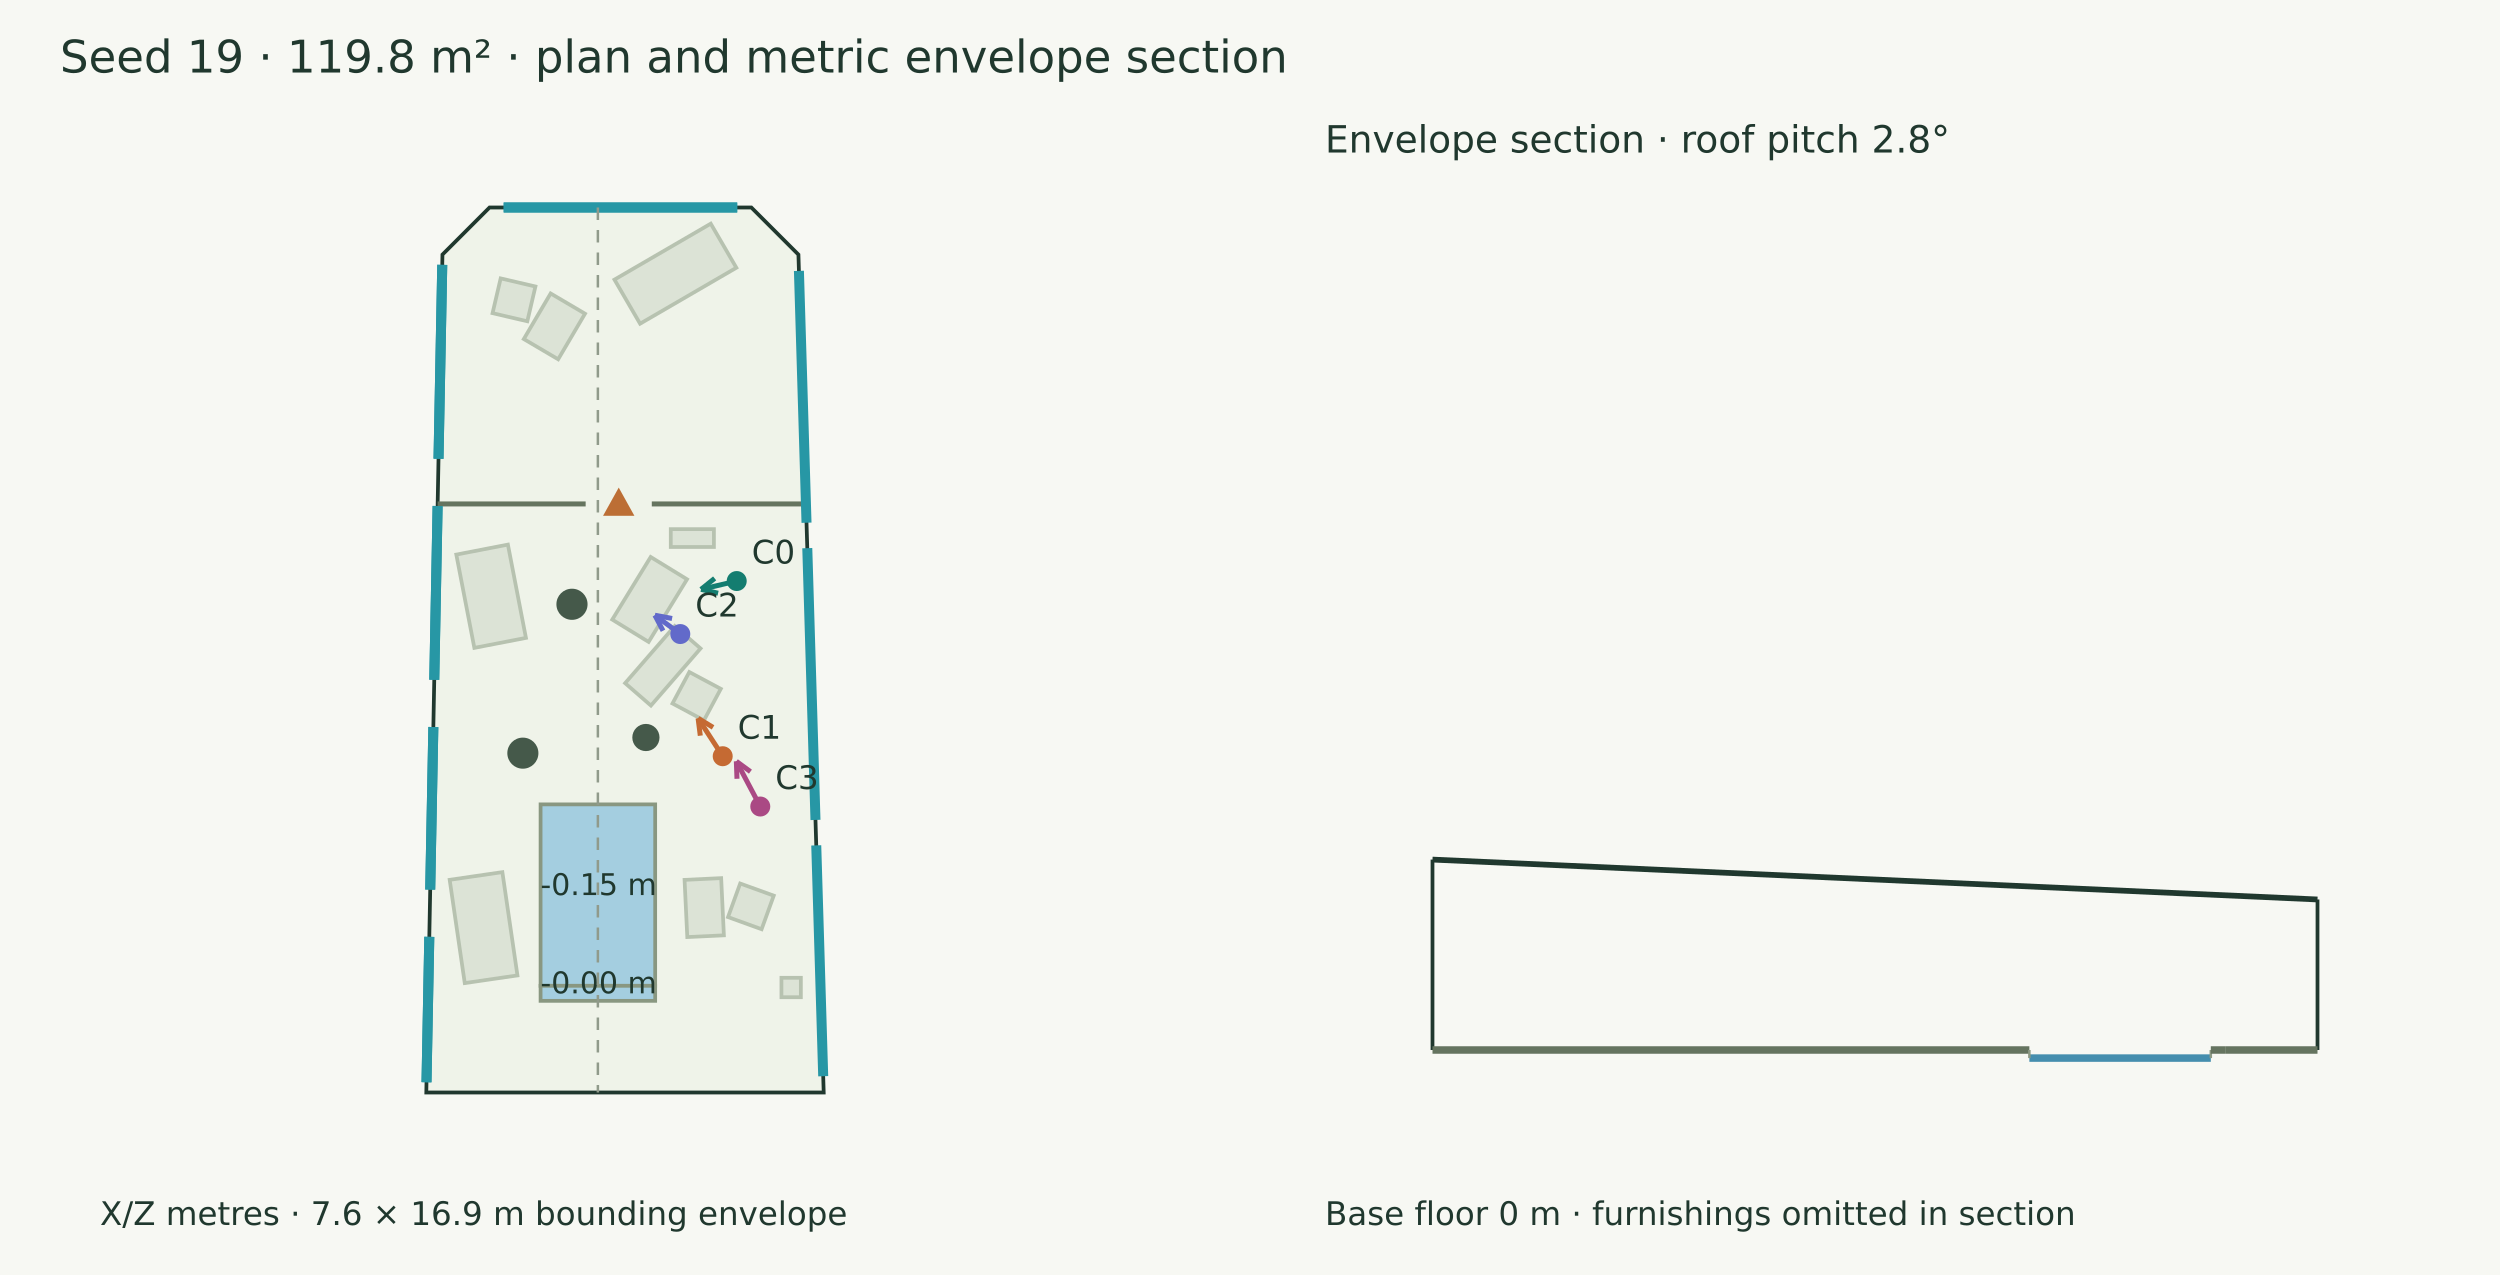
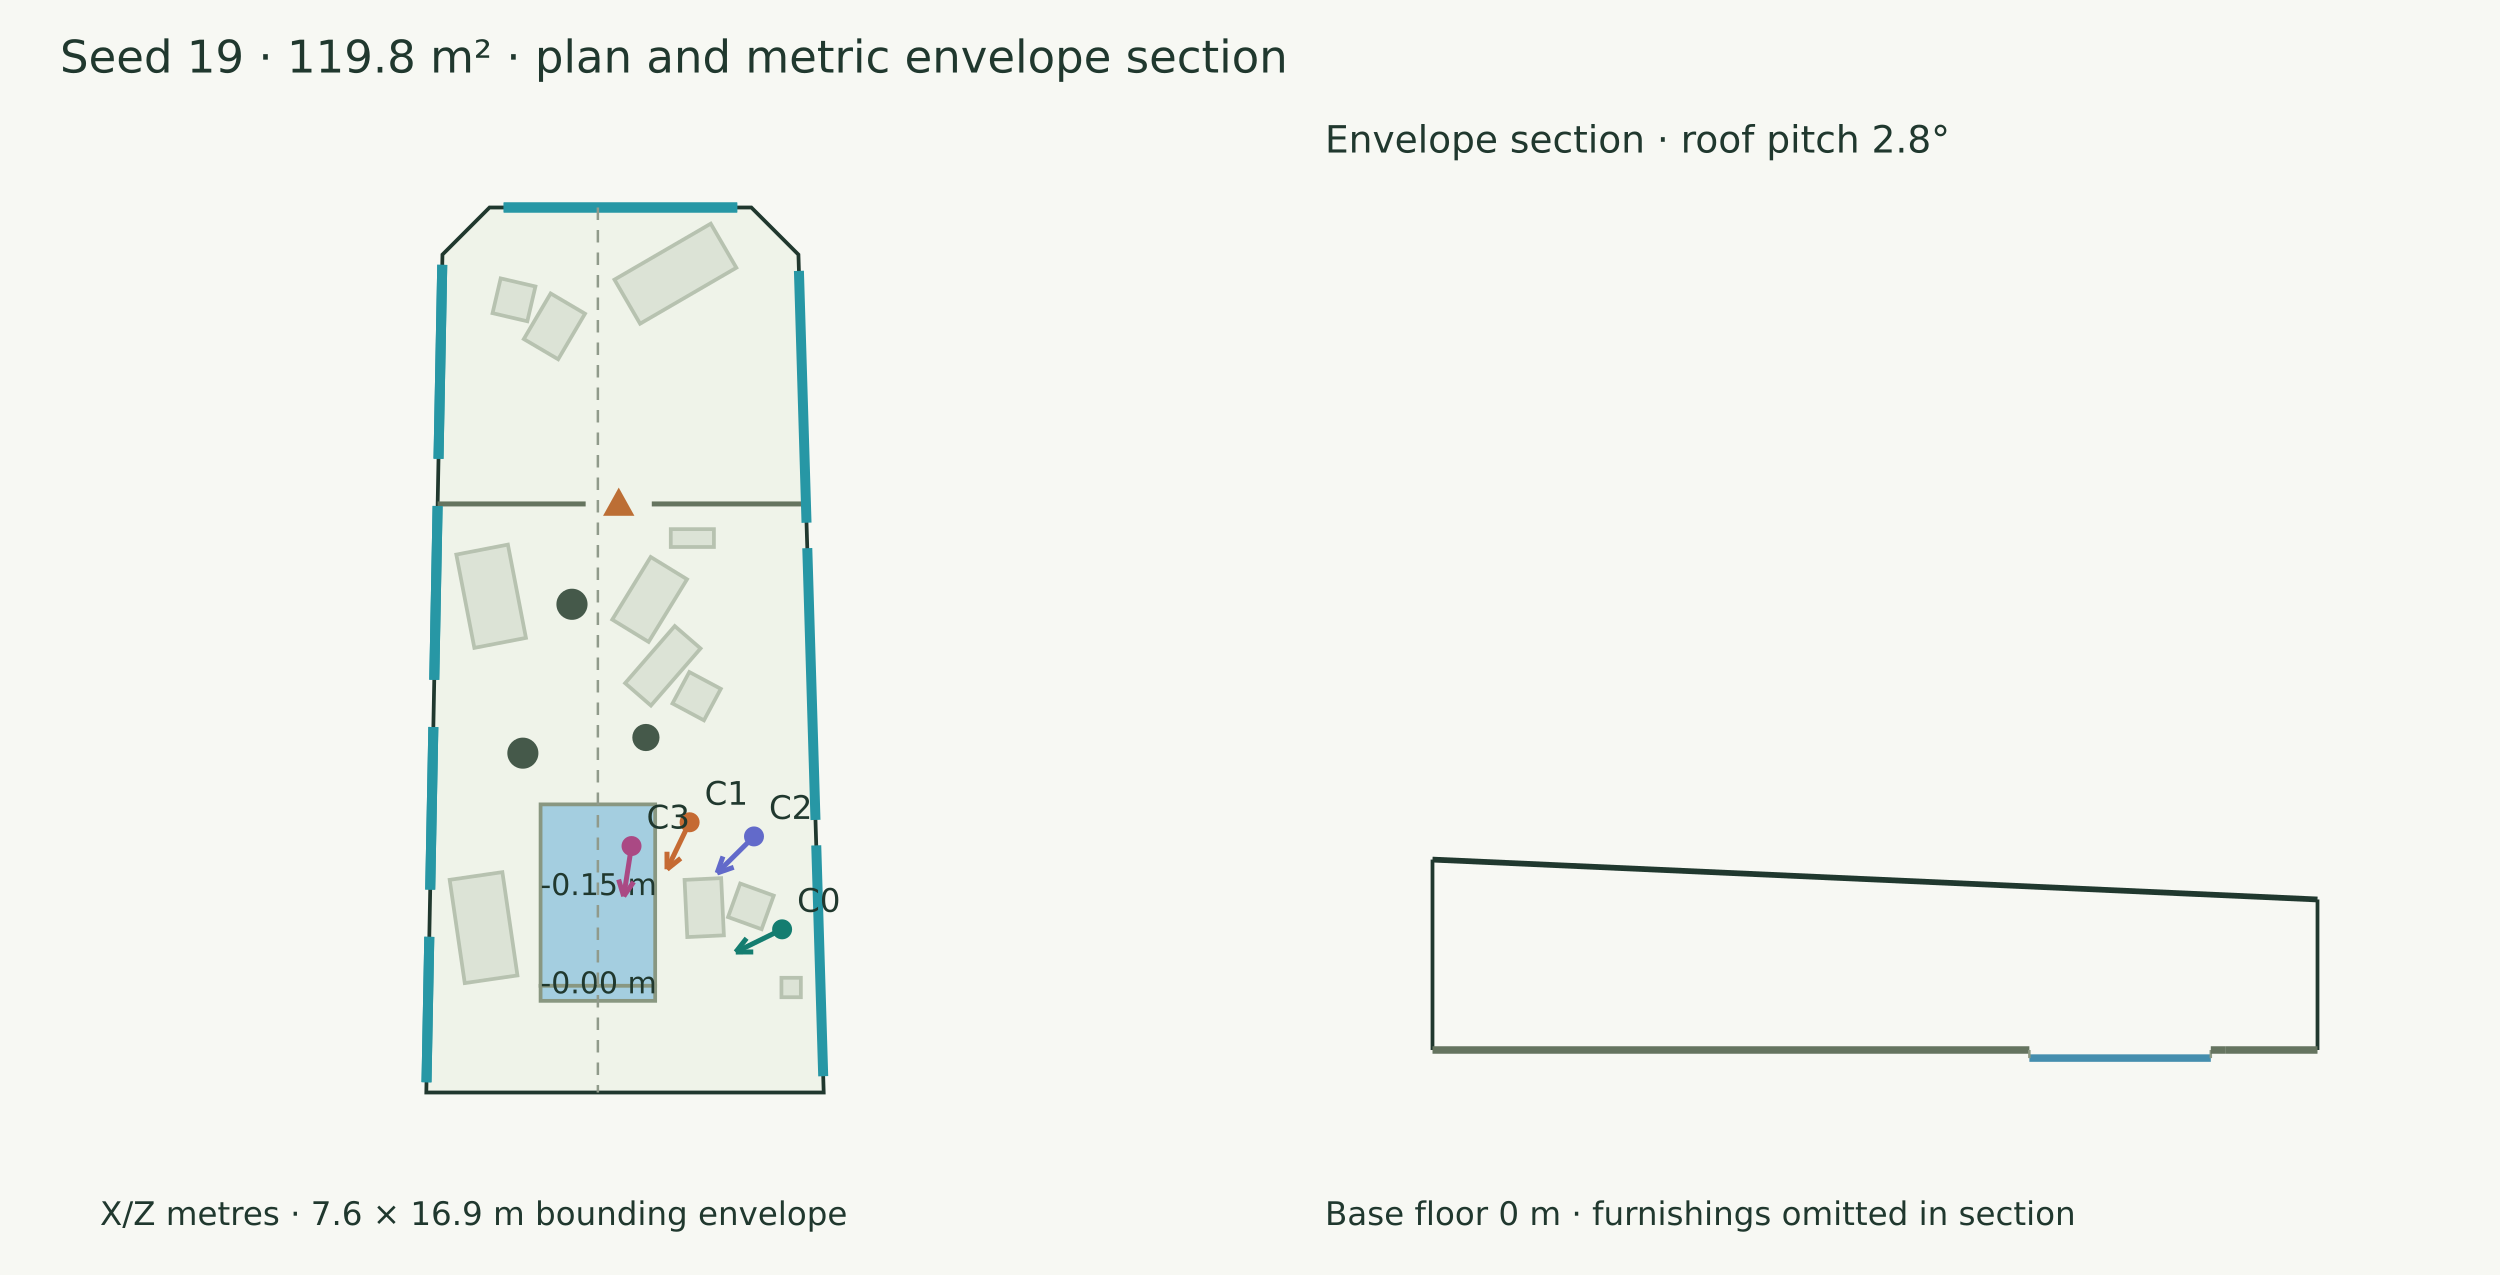
<svg xmlns="http://www.w3.org/2000/svg" width="1000" height="510" viewBox="0 0 1000 510">
  <rect width="100%" height="100%" fill="#f7f8f3" />
  <g font-family="DejaVu Sans" fill="#20382e">
    <text x="24.000" y="29.000" font-size="18">Seed 19 · 119.8 m² · plan and metric envelope section</text>
    <polygon points="195.819,82.999 300.535,82.999 319.372,101.837 329.480,437.001 170.520,437.001 176.982,101.837" fill="#eff3e9" stroke="#20382e" stroke-width="1.5" />
    <polygon points="234.002,125.477 223.263,143.714 209.518,135.620 220.257,117.383" fill="#dce3d6" stroke="#b7c2b0" stroke-width="1.5" />
    <polygon points="214.172,114.604 210.925,128.509 197.020,125.263 200.267,111.358" fill="#dce3d6" stroke="#b7c2b0" stroke-width="1.5" />
    <polygon points="294.541,107.097 256.032,129.477 245.785,111.845 284.294,89.465" fill="#dce3d6" stroke="#b7c2b0" stroke-width="1.5" />
    <polygon points="244.901,247.843 260.274,222.796 274.813,231.719 259.440,256.767" fill="#dce3d6" stroke="#b7c2b0" stroke-width="1.5" />
    <polygon points="250.047,273.267 269.895,250.419 280.215,259.384 260.367,282.232" fill="#dce3d6" stroke="#b7c2b0" stroke-width="1.5" />
    <polygon points="268.989,281.402 275.723,268.811 288.315,275.546 281.580,288.137" fill="#dce3d6" stroke="#b7c2b0" stroke-width="1.5" />
    <polygon points="185.904,393.239 179.868,351.928 200.943,348.849 206.979,390.160" fill="#dce3d6" stroke="#b7c2b0" stroke-width="1.5" />
    <polygon points="274.914,374.828 273.824,351.947 288.466,351.250 289.555,374.131" fill="#dce3d6" stroke="#b7c2b0" stroke-width="1.5" />
    <polygon points="291.213,366.831 296.073,353.404 309.499,358.264 304.639,371.691" fill="#dce3d6" stroke="#b7c2b0" stroke-width="1.5" />
    <polygon points="189.741,259.146 182.524,221.831 203.158,217.841 210.375,255.155" fill="#dce3d6" stroke="#b7c2b0" stroke-width="1.5" />
    <polygon points="268.310,211.656 285.564,211.656 285.564,218.795 268.310,218.795" fill="#dce3d6" stroke="#b7c2b0" stroke-width="1.5" />
    <polygon points="312.576,391.119 320.345,391.119 320.345,398.888 312.576,398.888" fill="#dce3d6" stroke="#b7c2b0" stroke-width="1.5" />
    <polygon points="216.232,321.750 262.068,321.750 262.068,394.323 216.232,394.323" fill="#a4cee0" stroke="#899781" stroke-width="1.5" />
    <text x="216.150" y="358.037" font-size="12">-0.15 m</text>
    <polygon points="216.232,394.323 262.068,394.323 262.068,400.336 216.232,400.336" fill="#a4cee0" stroke="#899781" stroke-width="1.5" />
    <text x="216.150" y="397.330" font-size="12">-0.00 m</text>
    <circle cx="228.793" cy="241.711" r="6.23" fill="#45594a" />
    <circle cx="209.147" cy="301.264" r="6.217" fill="#45594a" />
    <circle cx="258.364" cy="295.002" r="5.44" fill="#45594a" />
    <path d="M175.059,201.576 L234.263,201.576" stroke="#65745f" stroke-width="2" fill="none" />
    <path d="M260.717,201.576 L322.380,201.576" stroke="#65745f" stroke-width="2" fill="none" />
    <polygon points="247.490,196.576 242.490,205.576 252.490,205.576" fill="#bc6e35" stroke="#bc6e35" stroke-width="1.5" />
    <path d="M201.467,82.999 L294.887,82.999" stroke="#2797a5" stroke-width="4" fill="none" />
    <path d="M201.467,82.999 L294.887,82.999" stroke="#2797a5" stroke-width="4" fill="none" />
    <path d="M319.569,108.350 L322.607,209.087" stroke="#2797a5" stroke-width="4" fill="none" />
    <path d="M322.913,219.259 L326.192,327.975" stroke="#2797a5" stroke-width="4" fill="none" />
    <path d="M326.499,338.147 L329.283,430.487" stroke="#2797a5" stroke-width="4" fill="none" />
    <path d="M170.599,432.899 L171.721,374.735" stroke="#2797a5" stroke-width="4" fill="none" />
    <path d="M170.599,432.899 L171.721,374.735" stroke="#2797a5" stroke-width="4" fill="none" />
    <path d="M172.085,355.840 L173.339,290.813" stroke="#2797a5" stroke-width="4" fill="none" />
    <path d="M172.085,355.840 L173.339,290.813" stroke="#2797a5" stroke-width="4" fill="none" />
    <path d="M173.703,271.917 L175.043,202.407" stroke="#2797a5" stroke-width="4" fill="none" />
    <path d="M173.703,271.917 L175.043,202.407" stroke="#2797a5" stroke-width="4" fill="none" />
    <path d="M175.407,183.511 L176.902,105.938" stroke="#2797a5" stroke-width="4" fill="none" />
    <path d="M175.407,183.511 L176.902,105.938" stroke="#2797a5" stroke-width="4" fill="none" />
-     <path d="M294.687,232.416 L280.409,235.749" stroke="#147d70" stroke-width="2" fill="none" />
-     <path d="M280.409,235.749 L285.854,231.351" stroke="#147d70" stroke-width="2" fill="none" />
-     <path d="M280.409,235.749 L287.239,237.282" stroke="#147d70" stroke-width="2" fill="none" />
-     <circle cx="294.687" cy="232.416" r="4" fill="#147d70" />
-     <text x="300.687" y="225.416" font-size="13">C0</text>
-     <path d="M289.081,302.488 L279.239,287.328" stroke="#c56a33" stroke-width="2" fill="none" />
-     <path d="M279.239,287.328 L285.225,290.957" stroke="#c56a33" stroke-width="2" fill="none" />
-     <path d="M279.239,287.328 L280.117,294.273" stroke="#c56a33" stroke-width="2" fill="none" />
-     <circle cx="289.081" cy="302.488" r="4" fill="#c56a33" />
-     <text x="295.081" y="295.488" font-size="13">C1</text>
-     <path d="M272.119,253.617 L261.955,246.100" stroke="#626aca" stroke-width="2" fill="none" />
-     <path d="M261.955,246.100 L268.834,247.399" stroke="#626aca" stroke-width="2" fill="none" />
-     <path d="M261.955,246.100 L265.213,252.295" stroke="#626aca" stroke-width="2" fill="none" />
-     <circle cx="272.119" cy="253.617" r="4" fill="#626aca" />
-     <text x="278.119" y="246.617" font-size="13">C2</text>
-     <path d="M304.112,322.609 L294.537,304.516" stroke="#aa4984" stroke-width="2" fill="none" />
-     <path d="M294.537,304.516 L300.177,308.663" stroke="#aa4984" stroke-width="2" fill="none" />
-     <path d="M294.537,304.516 L294.795,311.512" stroke="#aa4984" stroke-width="2" fill="none" />
-     <circle cx="304.112" cy="322.609" r="4" fill="#aa4984" />
-     <text x="310.112" y="315.609" font-size="13">C3</text>
+     <path d="M312.844,371.733 L294.303,380.816" stroke="#147d70" stroke-width="2" fill="none" />
+     <path d="M294.303,380.816 L298.624,375.309" stroke="#147d70" stroke-width="2" fill="none" />
+     <path d="M294.303,380.816 L301.303,380.778" stroke="#147d70" stroke-width="2" fill="none" />
+     <circle cx="312.844" cy="371.733" r="4" fill="#147d70" />
+     <text x="318.844" y="364.733" font-size="13">C0</text>
+     <path d="M275.847,328.905 L266.810,347.702" stroke="#c56a33" stroke-width="2" fill="none" />
+     <path d="M266.810,347.702 L266.797,340.702" stroke="#c56a33" stroke-width="2" fill="none" />
+     <path d="M266.810,347.702 L272.285,343.340" stroke="#c56a33" stroke-width="2" fill="none" />
+     <circle cx="275.847" cy="328.905" r="4" fill="#c56a33" />
+     <text x="281.847" y="321.905" font-size="13">C1</text>
+     <path d="M301.598,334.572 L286.854,349.187" stroke="#626aca" stroke-width="2" fill="none" />
+     <path d="M286.854,349.187 L289.187,342.587" stroke="#626aca" stroke-width="2" fill="none" />
+     <path d="M286.854,349.187 L293.474,346.912" stroke="#626aca" stroke-width="2" fill="none" />
+     <circle cx="301.598" cy="334.572" r="4" fill="#626aca" />
+     <text x="307.598" y="327.572" font-size="13">C2</text>
+     <path d="M252.611,338.416 L249.481,358.509" stroke="#aa4984" stroke-width="2" fill="none" />
+     <path d="M249.481,358.509 L247.443,351.812" stroke="#aa4984" stroke-width="2" fill="none" />
+     <path d="M249.481,358.509 L253.460,352.749" stroke="#aa4984" stroke-width="2" fill="none" />
+     <circle cx="252.611" cy="338.416" r="4" fill="#aa4984" />
+     <text x="258.611" y="331.416" font-size="13">C3</text>
    <text x="40.000" y="490.000" font-size="13">X/Z metres · 7.6 × 16.9 m bounding envelope</text>
    <path d="M239.150,82.999 L239.150,437.001" stroke="#909a8b" stroke-width="1" stroke-dasharray="5 4" fill="none" />
    <path d="M572.999,343.835 L927.001,359.792" stroke="#20382e" stroke-width="2.3" fill="none" />
    <path d="M572.999,420.000 L572.999,343.835" stroke="#20382e" stroke-width="1.5" fill="none" />
    <path d="M927.001,420.000 L927.001,359.792" stroke="#20382e" stroke-width="1.5" fill="none" />
    <path d="M572.999,420.000 L811.750,420.000" stroke="#65745f" stroke-width="3" fill="none" />
    <path d="M572.999,420.000 L572.999,420.000" stroke="#8d9a85" stroke-width="1" fill="none" />
    <path d="M811.750,420.000 L811.750,420.000" stroke="#8d9a85" stroke-width="1" fill="none" />
    <path d="M811.750,423.234 L884.323,423.234" stroke="#458eae" stroke-width="3" fill="none" />
    <path d="M811.750,420.000 L811.750,423.234" stroke="#8d9a85" stroke-width="1" fill="none" />
    <path d="M884.323,420.000 L884.323,423.234" stroke="#8d9a85" stroke-width="1" fill="none" />
    <path d="M884.323,420.000 L890.336,420.000" stroke="#65745f" stroke-width="3" fill="none" />
    <path d="M884.323,420.000 L884.323,420.000" stroke="#8d9a85" stroke-width="1" fill="none" />
    <path d="M890.336,420.000 L890.336,420.000" stroke="#8d9a85" stroke-width="1" fill="none" />
    <path d="M890.336,420.000 L927.001,420.000" stroke="#65745f" stroke-width="3" fill="none" />
    <path d="M890.336,420.000 L890.336,420.000" stroke="#8d9a85" stroke-width="1" fill="none" />
    <path d="M927.001,420.000 L927.001,420.000" stroke="#8d9a85" stroke-width="1" fill="none" />
    <text x="530.000" y="61.000" font-size="15">Envelope section · roof pitch 2.8°</text>
    <text x="530.000" y="490.000" font-size="13">Base floor 0 m · furnishings omitted in section</text>
  </g>
</svg>
